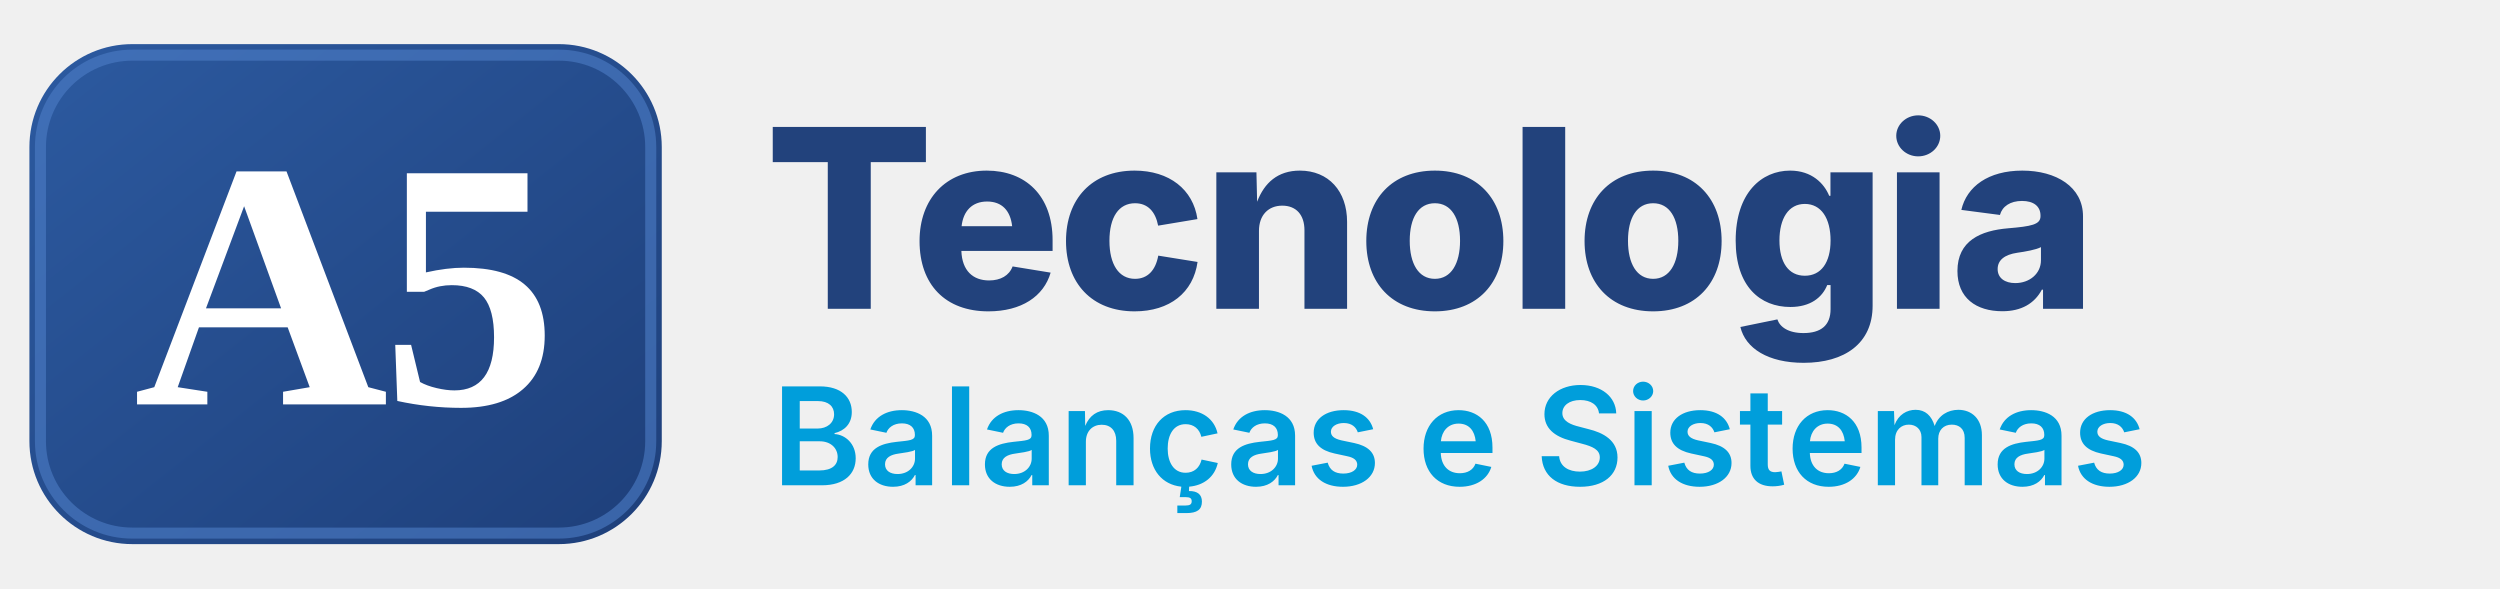
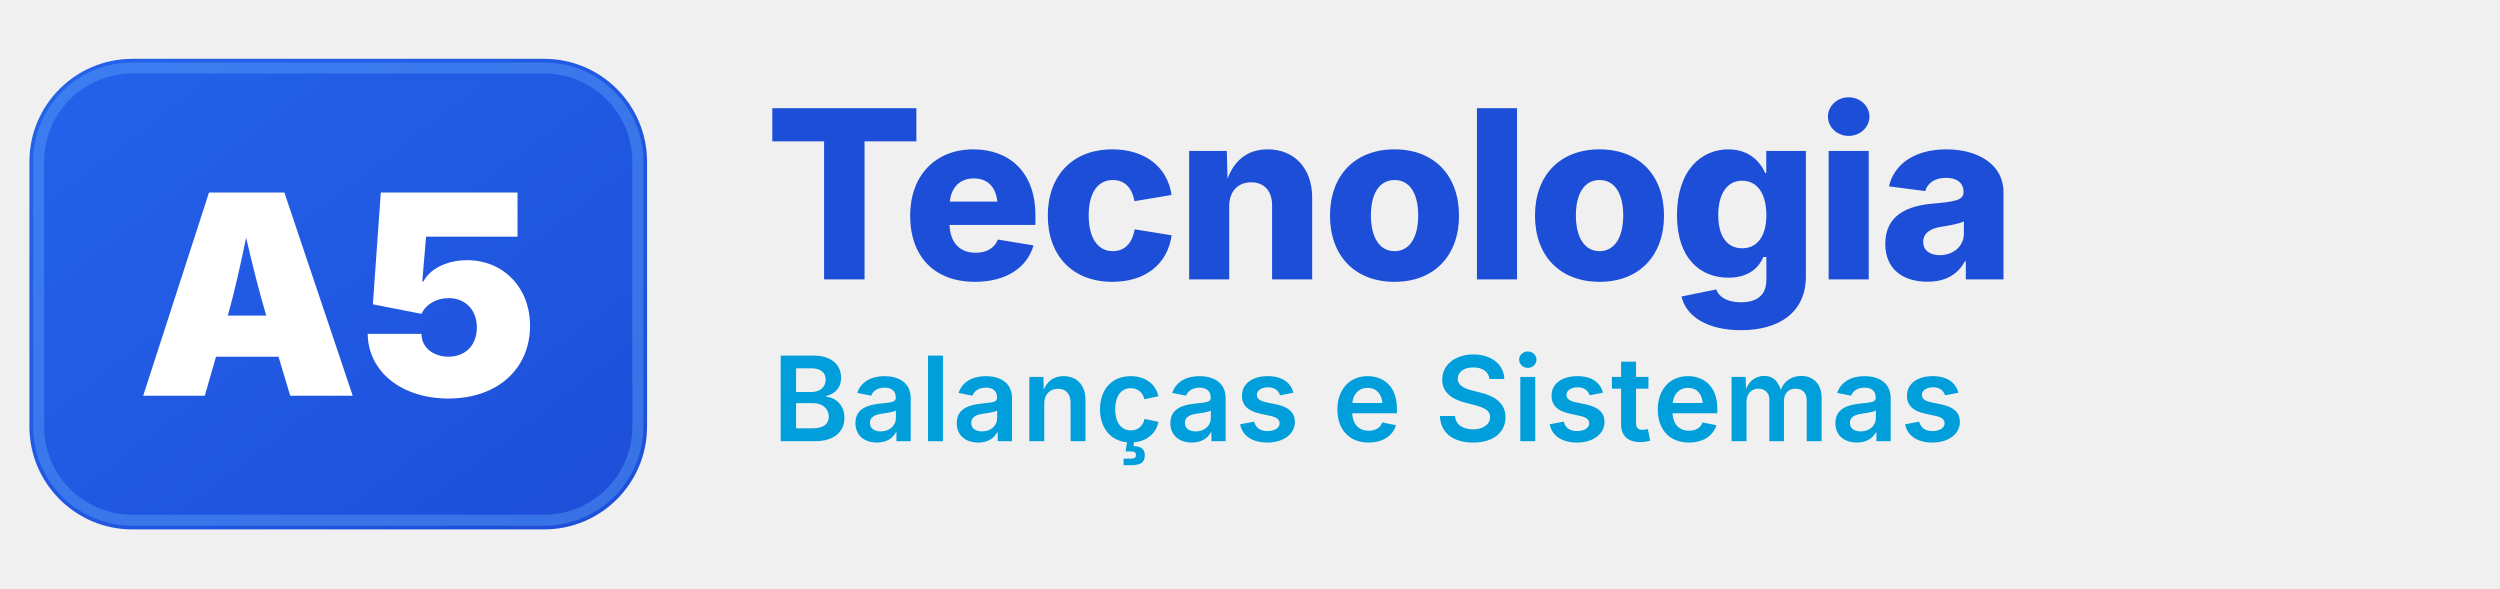
<svg xmlns="http://www.w3.org/2000/svg" viewBox="0 0 340 80" width="340" height="80">
  <defs>
    <linearGradient id="badgeGrad" x1="0%" y1="0%" x2="100%" y2="100%">
-       <stop offset="0%" stop-color="#2c5aa0" />
-       <stop offset="100%" stop-color="#1e3f7a" />
+       <stop offset="0%" stop-color="#2563eb" />
+       <stop offset="100%" stop-color="#1d4ed8" />
    </linearGradient>
  </defs>
-   <rect x="4" y="6" width="86" height="68" rx="14" ry="14" fill="url(#badgeGrad)" />
-   <rect x="5.5" y="7.5" width="83" height="65" rx="12.5" ry="12.5" fill="none" stroke="#4d7ec7" stroke-width="1.5" stroke-opacity="0.6" />
-   <text x="47" y="55" font-family="'Times New Roman', 'Georgia', serif" font-weight="bold" font-size="48" fill="#ffffff" text-anchor="middle" letter-spacing="-1">A5</text>
-   <text x="104" y="42" font-family="'Plus Jakarta Sans', system-ui, -apple-system, sans-serif" font-weight="800" font-size="34" fill="#22427c" letter-spacing="-0.5">Tecnologia</text>
-   <text x="105" y="66" font-family="'Plus Jakarta Sans', system-ui, -apple-system, sans-serif" font-weight="600" font-size="18.5" fill="#009edb" letter-spacing="0.2">Balanças e Sistemas</text>
+   <rect x="4" y="8" width="84" height="64" rx="14" ry="14" fill="url(#badgeGrad)" />
+   <rect x="5.25" y="9.25" width="81.5" height="61.5" rx="12.75" fill="none" stroke="#60a5fa" stroke-width="1.5" stroke-opacity="0.4" />
+   <text x="46" y="40" font-family="'Plus Jakarta Sans', system-ui, -apple-system, sans-serif" font-weight="900" font-size="38" fill="#ffffff" text-anchor="middle" dominant-baseline="central">A5</text>
+   <text x="104" y="38" font-family="'Plus Jakarta Sans', system-ui, -apple-system, sans-serif" font-weight="800" font-size="32" fill="#1d4ed8" letter-spacing="-0.5">Tecnologia</text>
+   <text x="105" y="60" font-family="'Plus Jakarta Sans', system-ui, -apple-system, sans-serif" font-weight="600" font-size="16" fill="#009edb" letter-spacing="0.2">Balanças e Sistemas</text>
</svg>
